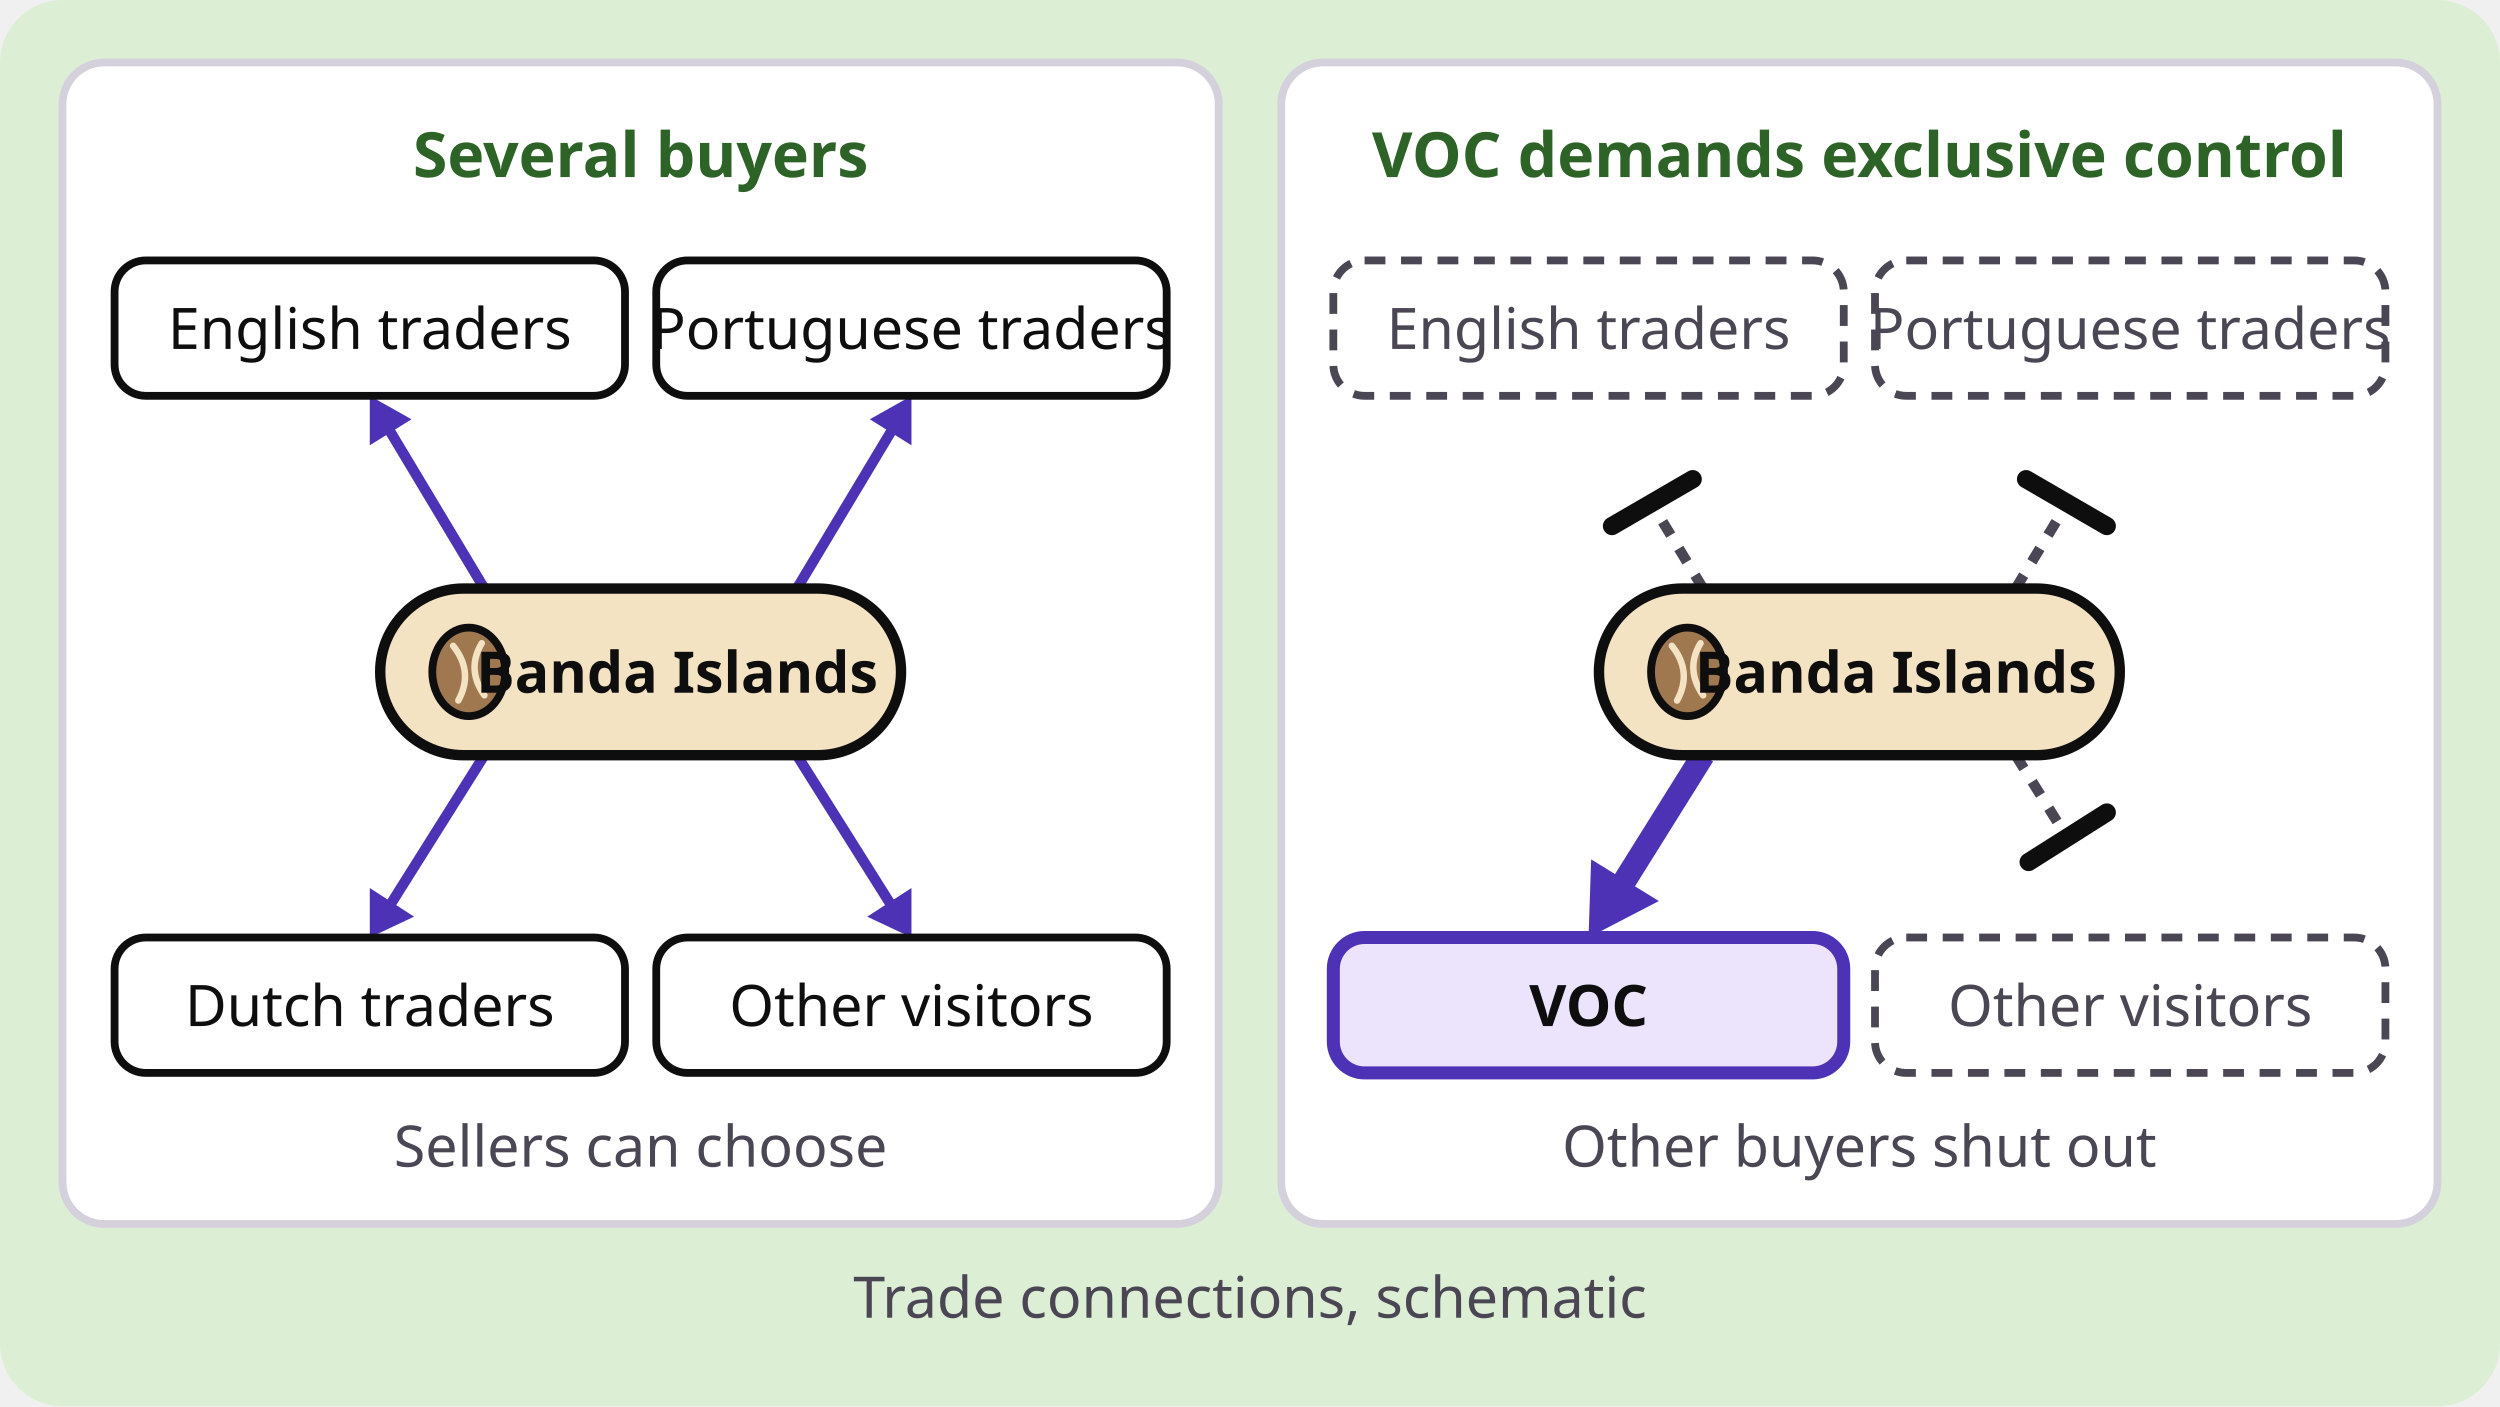
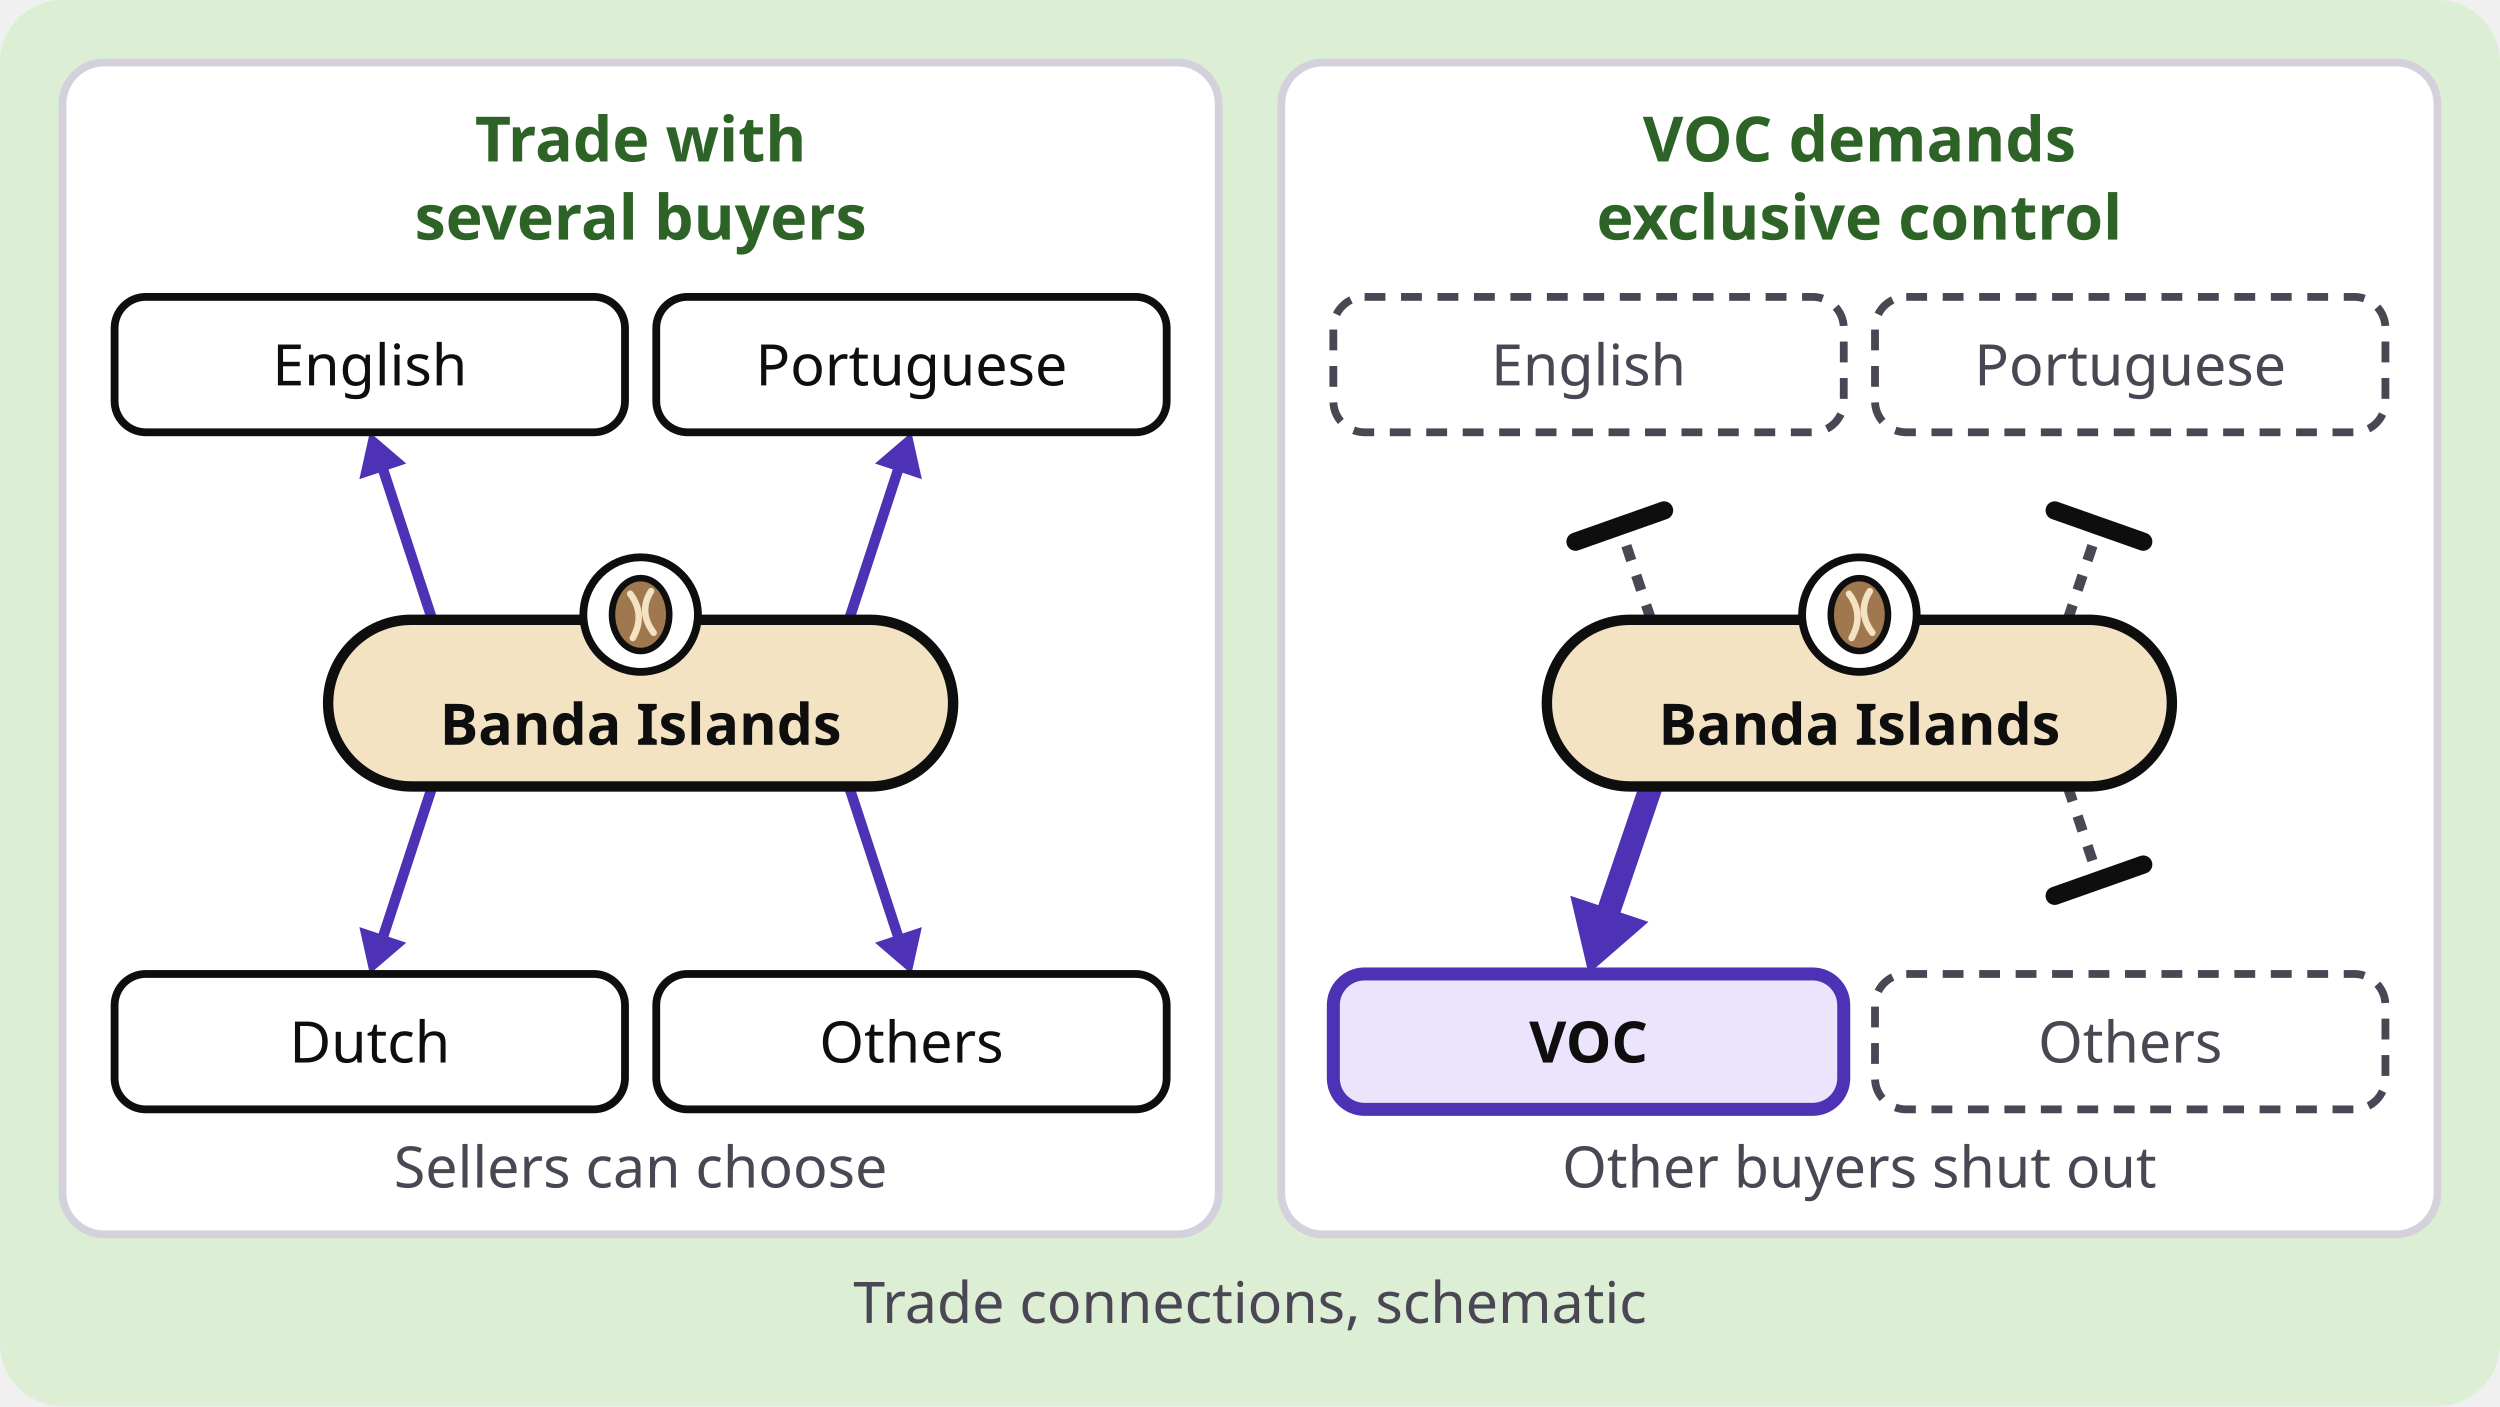
<svg xmlns="http://www.w3.org/2000/svg" viewBox="0 0 960 540" role="img" font-family="Atkinson Hyperlegible Next, Atkinson Hyperlegible, Verdana, sans-serif">
  <rect x="0" y="0" width="960" height="540" rx="24" fill="#DCEFD5" />
-   <rect x="24" y="24" width="444" height="446" rx="16" fill="#FFFFFF" stroke="#D5D1DC" stroke-width="3" />
-   <text x="246" y="68" font-size="24" font-weight="700" fill="#2D6326" text-anchor="middle">Several buyers</text>
-   <path d="M186,226 L147,161" stroke="#4E32B5" stroke-width="4" />
-   <path d="M142,152 L142,171 L158,161 Z" fill="#4E32B5" />
-   <path d="M306,226 L345,161" stroke="#4E32B5" stroke-width="4" />
-   <path d="M350,152 L334,161 L350,171 Z" fill="#4E32B5" />
-   <path d="M186,290 L147,352" stroke="#4E32B5" stroke-width="4" />
-   <path d="M142,360 L159,352 L142,341 Z" fill="#4E32B5" />
-   <path d="M306,290 L345,352" stroke="#4E32B5" stroke-width="4" />
-   <path d="M350,360 L350,341 L333,352 Z" fill="#4E32B5" />
-   <rect x="146" y="226" width="200" height="64" rx="32" fill="#F3E3C3" stroke="#0F0E0E" stroke-width="4" />
-   <g transform="translate(180,258)">
-     <ellipse cx="0" cy="0" rx="14" ry="17" fill="#A07850" stroke="#0F0E0E" stroke-width="3" />
-     <path d="M-6,-10 Q2,0 -4,11 M5,-11 Q-1,-1 6,9" fill="none" stroke="#F3E3C3" stroke-width="2.5" stroke-linecap="round" />
+   <rect x="24" y="24" width="444" height="450" rx="16" fill="#FFFFFF" stroke="#D5D1DC" stroke-width="3" />
+   <text x="246" y="62" font-size="24" font-weight="700" fill="#2D6326" text-anchor="middle">Trade with</text>
+   <text x="246" y="92" font-size="24" font-weight="700" fill="#2D6326" text-anchor="middle">several buyers</text>
+   <path d="M166,238 L147,180" stroke="#4E32B5" stroke-width="4" />
+   <path d="M142,166 L138,184 L156,178 Z" fill="#4E32B5" />
+   <path d="M326,238 L345,180" stroke="#4E32B5" stroke-width="4" />
+   <path d="M350,166 L336,178 L354,184 Z" fill="#4E32B5" />
+   <path d="M166,302 L147,360" stroke="#4E32B5" stroke-width="4" />
+   <path d="M142,374 L156,362 L138,356 Z" fill="#4E32B5" />
+   <path d="M326,302 L345,360" stroke="#4E32B5" stroke-width="4" />
+   <path d="M350,374 L354,356 L336,362 Z" fill="#4E32B5" />
+   <rect x="126" y="238" width="240" height="64" rx="32" fill="#F3E3C3" stroke="#0F0E0E" stroke-width="4" />
+   <g transform="translate(246,236)">
+     <circle cx="0" cy="0" r="22" fill="#FFFFFF" stroke="#0F0E0E" stroke-width="3" />
+     <ellipse cx="0" cy="0" rx="11" ry="14" fill="#A07850" stroke="#0F0E0E" stroke-width="2.5" />
+     <path d="M-4,-8 Q2,0 -3,9 M4,-9 Q-1,-1 5,7" fill="none" stroke="#F3E3C3" stroke-width="2.5" stroke-linecap="round" />
  </g>
-   <text x="260" y="266" font-size="22" font-weight="700" fill="#0F0E0E" text-anchor="middle">Banda Islands</text>
-   <rect x="44" y="100" width="196" height="52" rx="12" fill="#FFFFFF" stroke="#0F0E0E" stroke-width="3" />
-   <text x="142" y="134" font-size="22" fill="#0F0E0E" text-anchor="middle">English traders</text>
-   <rect x="252" y="100" width="196" height="52" rx="12" fill="#FFFFFF" stroke="#0F0E0E" stroke-width="3" />
-   <text x="350" y="134" font-size="22" fill="#0F0E0E" text-anchor="middle">Portuguese traders</text>
-   <rect x="44" y="360" width="196" height="52" rx="12" fill="#FFFFFF" stroke="#0F0E0E" stroke-width="3" />
-   <text x="142" y="394" font-size="22" fill="#0F0E0E" text-anchor="middle">Dutch traders</text>
-   <rect x="252" y="360" width="196" height="52" rx="12" fill="#FFFFFF" stroke="#0F0E0E" stroke-width="3" />
-   <text x="350" y="394" font-size="22" fill="#0F0E0E" text-anchor="middle">Other visitors</text>
-   <text x="246" y="448" font-size="22" fill="#4B4654" text-anchor="middle">Sellers can choose</text>
-   <rect x="492" y="24" width="444" height="446" rx="16" fill="#FFFFFF" stroke="#D5D1DC" stroke-width="3" />
-   <text x="714" y="68" font-size="24" font-weight="700" fill="#2D6326" text-anchor="middle">VOC demands exclusive control</text>
-   <path d="M654,226 L634,193" stroke="#4B4654" stroke-width="4" stroke-dasharray="6 6" />
-   <path d="M619,202 L650,184" stroke="#0F0E0E" stroke-width="7" stroke-linecap="round" />
-   <path d="M774,226 L794,193" stroke="#4B4654" stroke-width="4" stroke-dasharray="6 6" />
-   <path d="M778,184 L809,202" stroke="#0F0E0E" stroke-width="7" stroke-linecap="round" />
-   <path d="M654,290 L619,346" stroke="#4E32B5" stroke-width="9" />
-   <path d="M610,360 L637,346 L611,330 Z" fill="#4E32B5" />
-   <path d="M774,290 L794,322" stroke="#4B4654" stroke-width="4" stroke-dasharray="6 6" />
-   <path d="M809,312 L779,331" stroke="#0F0E0E" stroke-width="7" stroke-linecap="round" />
-   <rect x="614" y="226" width="200" height="64" rx="32" fill="#F3E3C3" stroke="#0F0E0E" stroke-width="4" />
-   <g transform="translate(648,258)">
-     <ellipse cx="0" cy="0" rx="14" ry="17" fill="#A07850" stroke="#0F0E0E" stroke-width="3" />
-     <path d="M-6,-10 Q2,0 -4,11 M5,-11 Q-1,-1 6,9" fill="none" stroke="#F3E3C3" stroke-width="2.5" stroke-linecap="round" />
+   <text x="246" y="286" font-size="22" font-weight="700" fill="#0F0E0E" text-anchor="middle">Banda Islands</text>
+   <rect x="44" y="114" width="196" height="52" rx="12" fill="#FFFFFF" stroke="#0F0E0E" stroke-width="3" />
+   <text x="142" y="148" font-size="22" fill="#0F0E0E" text-anchor="middle">English</text>
+   <rect x="252" y="114" width="196" height="52" rx="12" fill="#FFFFFF" stroke="#0F0E0E" stroke-width="3" />
+   <text x="350" y="148" font-size="22" fill="#0F0E0E" text-anchor="middle">Portuguese</text>
+   <rect x="44" y="374" width="196" height="52" rx="12" fill="#FFFFFF" stroke="#0F0E0E" stroke-width="3" />
+   <text x="142" y="408" font-size="22" fill="#0F0E0E" text-anchor="middle">Dutch</text>
+   <rect x="252" y="374" width="196" height="52" rx="12" fill="#FFFFFF" stroke="#0F0E0E" stroke-width="3" />
+   <text x="350" y="408" font-size="22" fill="#0F0E0E" text-anchor="middle">Others</text>
+   <text x="246" y="456" font-size="22" fill="#4B4654" text-anchor="middle">Sellers can choose</text>
+   <rect x="492" y="24" width="444" height="450" rx="16" fill="#FFFFFF" stroke="#D5D1DC" stroke-width="3" />
+   <text x="714" y="62" font-size="24" font-weight="700" fill="#2D6326" text-anchor="middle">VOC demands</text>
+   <text x="714" y="92" font-size="24" font-weight="700" fill="#2D6326" text-anchor="middle">exclusive control</text>
+   <path d="M634,238 L622,202" stroke="#4B4654" stroke-width="4" stroke-dasharray="6 6" />
+   <path d="M605,208 L639,196" stroke="#0F0E0E" stroke-width="7" stroke-linecap="round" />
+   <path d="M794,238 L806,202" stroke="#4B4654" stroke-width="4" stroke-dasharray="6 6" />
+   <path d="M789,196 L823,208" stroke="#0F0E0E" stroke-width="7" stroke-linecap="round" />
+   <path d="M634,302 L617,352" stroke="#4E32B5" stroke-width="9" />
+   <path d="M610,374 L633,354 L603,344 Z" fill="#4E32B5" />
+   <path d="M794,302 L806,338" stroke="#4B4654" stroke-width="4" stroke-dasharray="6 6" />
+   <path d="M823,332 L789,344" stroke="#0F0E0E" stroke-width="7" stroke-linecap="round" />
+   <rect x="594" y="238" width="240" height="64" rx="32" fill="#F3E3C3" stroke="#0F0E0E" stroke-width="4" />
+   <g transform="translate(714,236)">
+     <circle cx="0" cy="0" r="22" fill="#FFFFFF" stroke="#0F0E0E" stroke-width="3" />
+     <ellipse cx="0" cy="0" rx="11" ry="14" fill="#A07850" stroke="#0F0E0E" stroke-width="2.5" />
+     <path d="M-4,-8 Q2,0 -3,9 M4,-9 Q-1,-1 5,7" fill="none" stroke="#F3E3C3" stroke-width="2.5" stroke-linecap="round" />
  </g>
-   <text x="728" y="266" font-size="22" font-weight="700" fill="#0F0E0E" text-anchor="middle">Banda Islands</text>
-   <rect x="512" y="100" width="196" height="52" rx="12" fill="#FFFFFF" stroke="#4B4654" stroke-width="3" stroke-dasharray="8 6" />
-   <text x="610" y="134" font-size="22" fill="#4B4654" text-anchor="middle">English traders</text>
-   <rect x="720" y="100" width="196" height="52" rx="12" fill="#FFFFFF" stroke="#4B4654" stroke-width="3" stroke-dasharray="8 6" />
-   <text x="818" y="134" font-size="22" fill="#4B4654" text-anchor="middle">Portuguese traders</text>
-   <rect x="512" y="360" width="196" height="52" rx="12" fill="#ECE4FD" stroke="#4E32B5" stroke-width="5" />
-   <text x="610" y="394" font-size="22" font-weight="700" fill="#0F0E0E" text-anchor="middle">VOC</text>
-   <rect x="720" y="360" width="196" height="52" rx="12" fill="#FFFFFF" stroke="#4B4654" stroke-width="3" stroke-dasharray="8 6" />
-   <text x="818" y="394" font-size="22" fill="#4B4654" text-anchor="middle">Other visitors</text>
-   <text x="714" y="448" font-size="22" fill="#4B4654" text-anchor="middle">Other buyers shut out</text>
-   <path d="M472,247 H484" stroke="#2D6326" stroke-width="0" />
-   <text x="480" y="506" font-size="22" fill="#4B4654" text-anchor="middle">Trade connections, schematic</text>
+   <text x="714" y="286" font-size="22" font-weight="700" fill="#0F0E0E" text-anchor="middle">Banda Islands</text>
+   <rect x="512" y="114" width="196" height="52" rx="12" fill="#FFFFFF" stroke="#4B4654" stroke-width="3" stroke-dasharray="8 6" />
+   <text x="610" y="148" font-size="22" fill="#4B4654" text-anchor="middle">English</text>
+   <rect x="720" y="114" width="196" height="52" rx="12" fill="#FFFFFF" stroke="#4B4654" stroke-width="3" stroke-dasharray="8 6" />
+   <text x="818" y="148" font-size="22" fill="#4B4654" text-anchor="middle">Portuguese</text>
+   <rect x="512" y="374" width="196" height="52" rx="12" fill="#ECE4FD" stroke="#4E32B5" stroke-width="5" />
+   <text x="610" y="408" font-size="22" font-weight="700" fill="#0F0E0E" text-anchor="middle">VOC</text>
+   <rect x="720" y="374" width="196" height="52" rx="12" fill="#FFFFFF" stroke="#4B4654" stroke-width="3" stroke-dasharray="8 6" />
+   <text x="818" y="408" font-size="22" fill="#4B4654" text-anchor="middle">Others</text>
+   <text x="714" y="456" font-size="22" fill="#4B4654" text-anchor="middle">Other buyers shut out</text>
+   <text x="480" y="508" font-size="22" fill="#4B4654" text-anchor="middle">Trade connections, schematic</text>
</svg>
